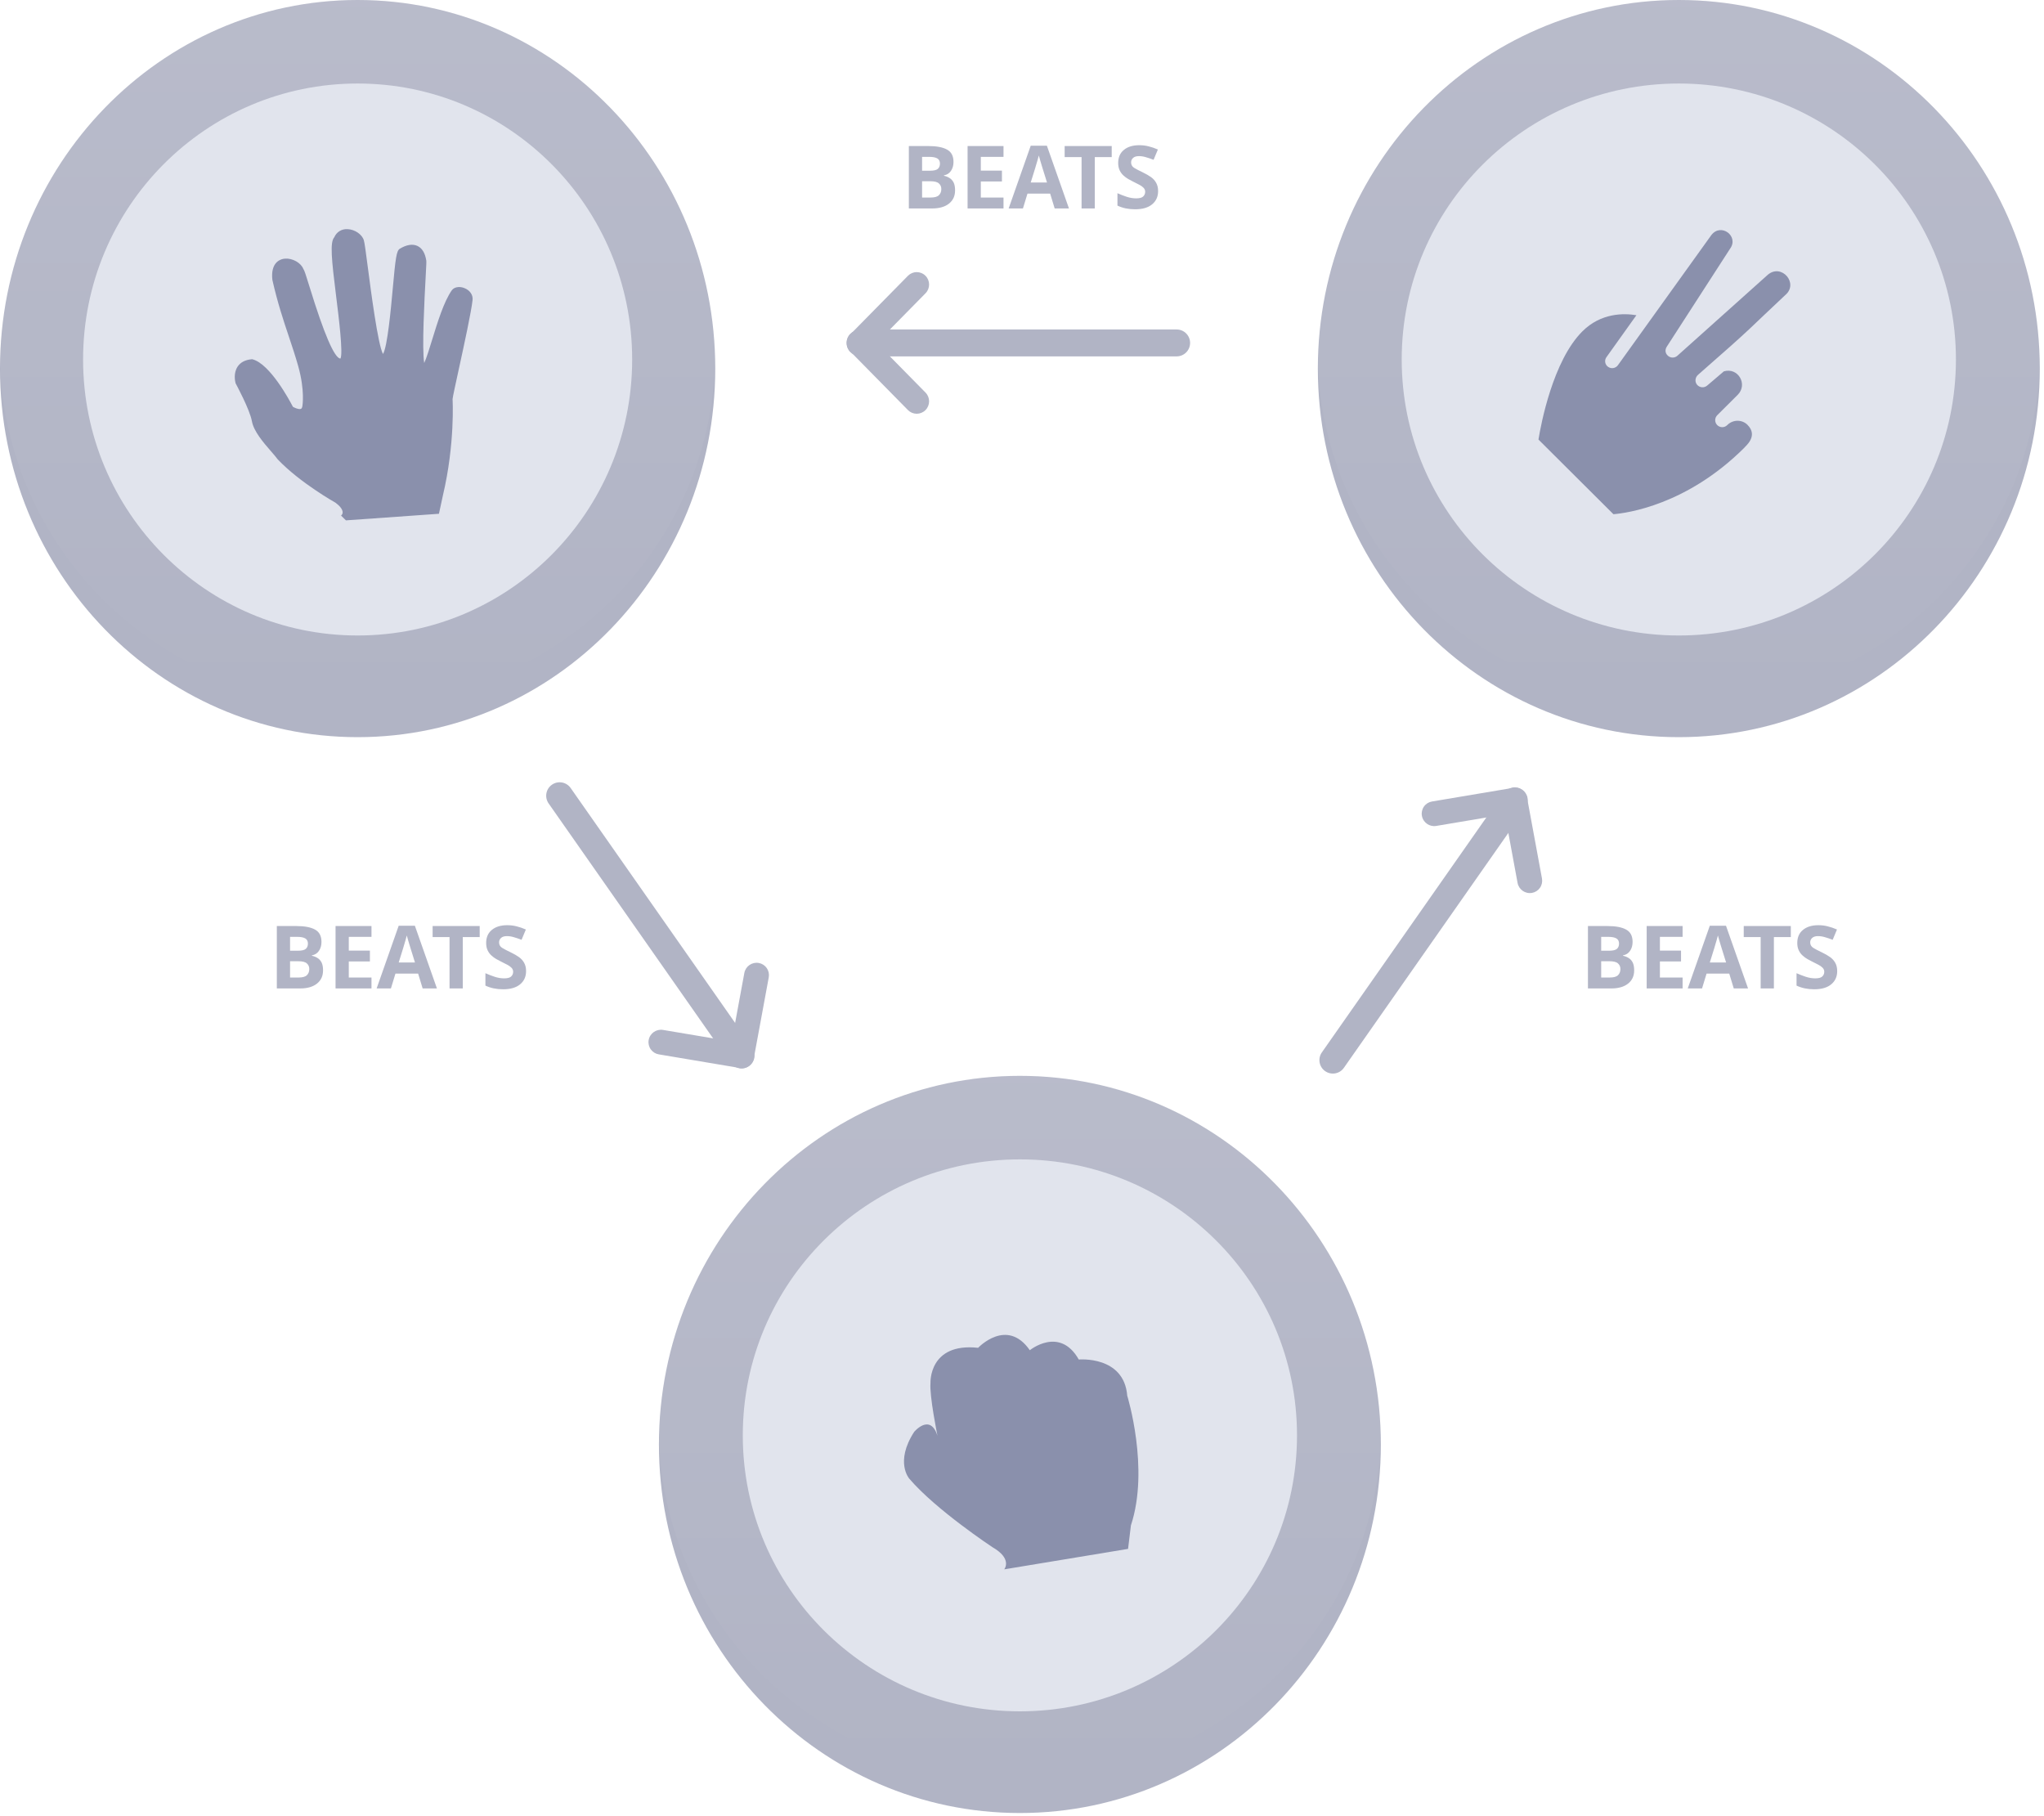
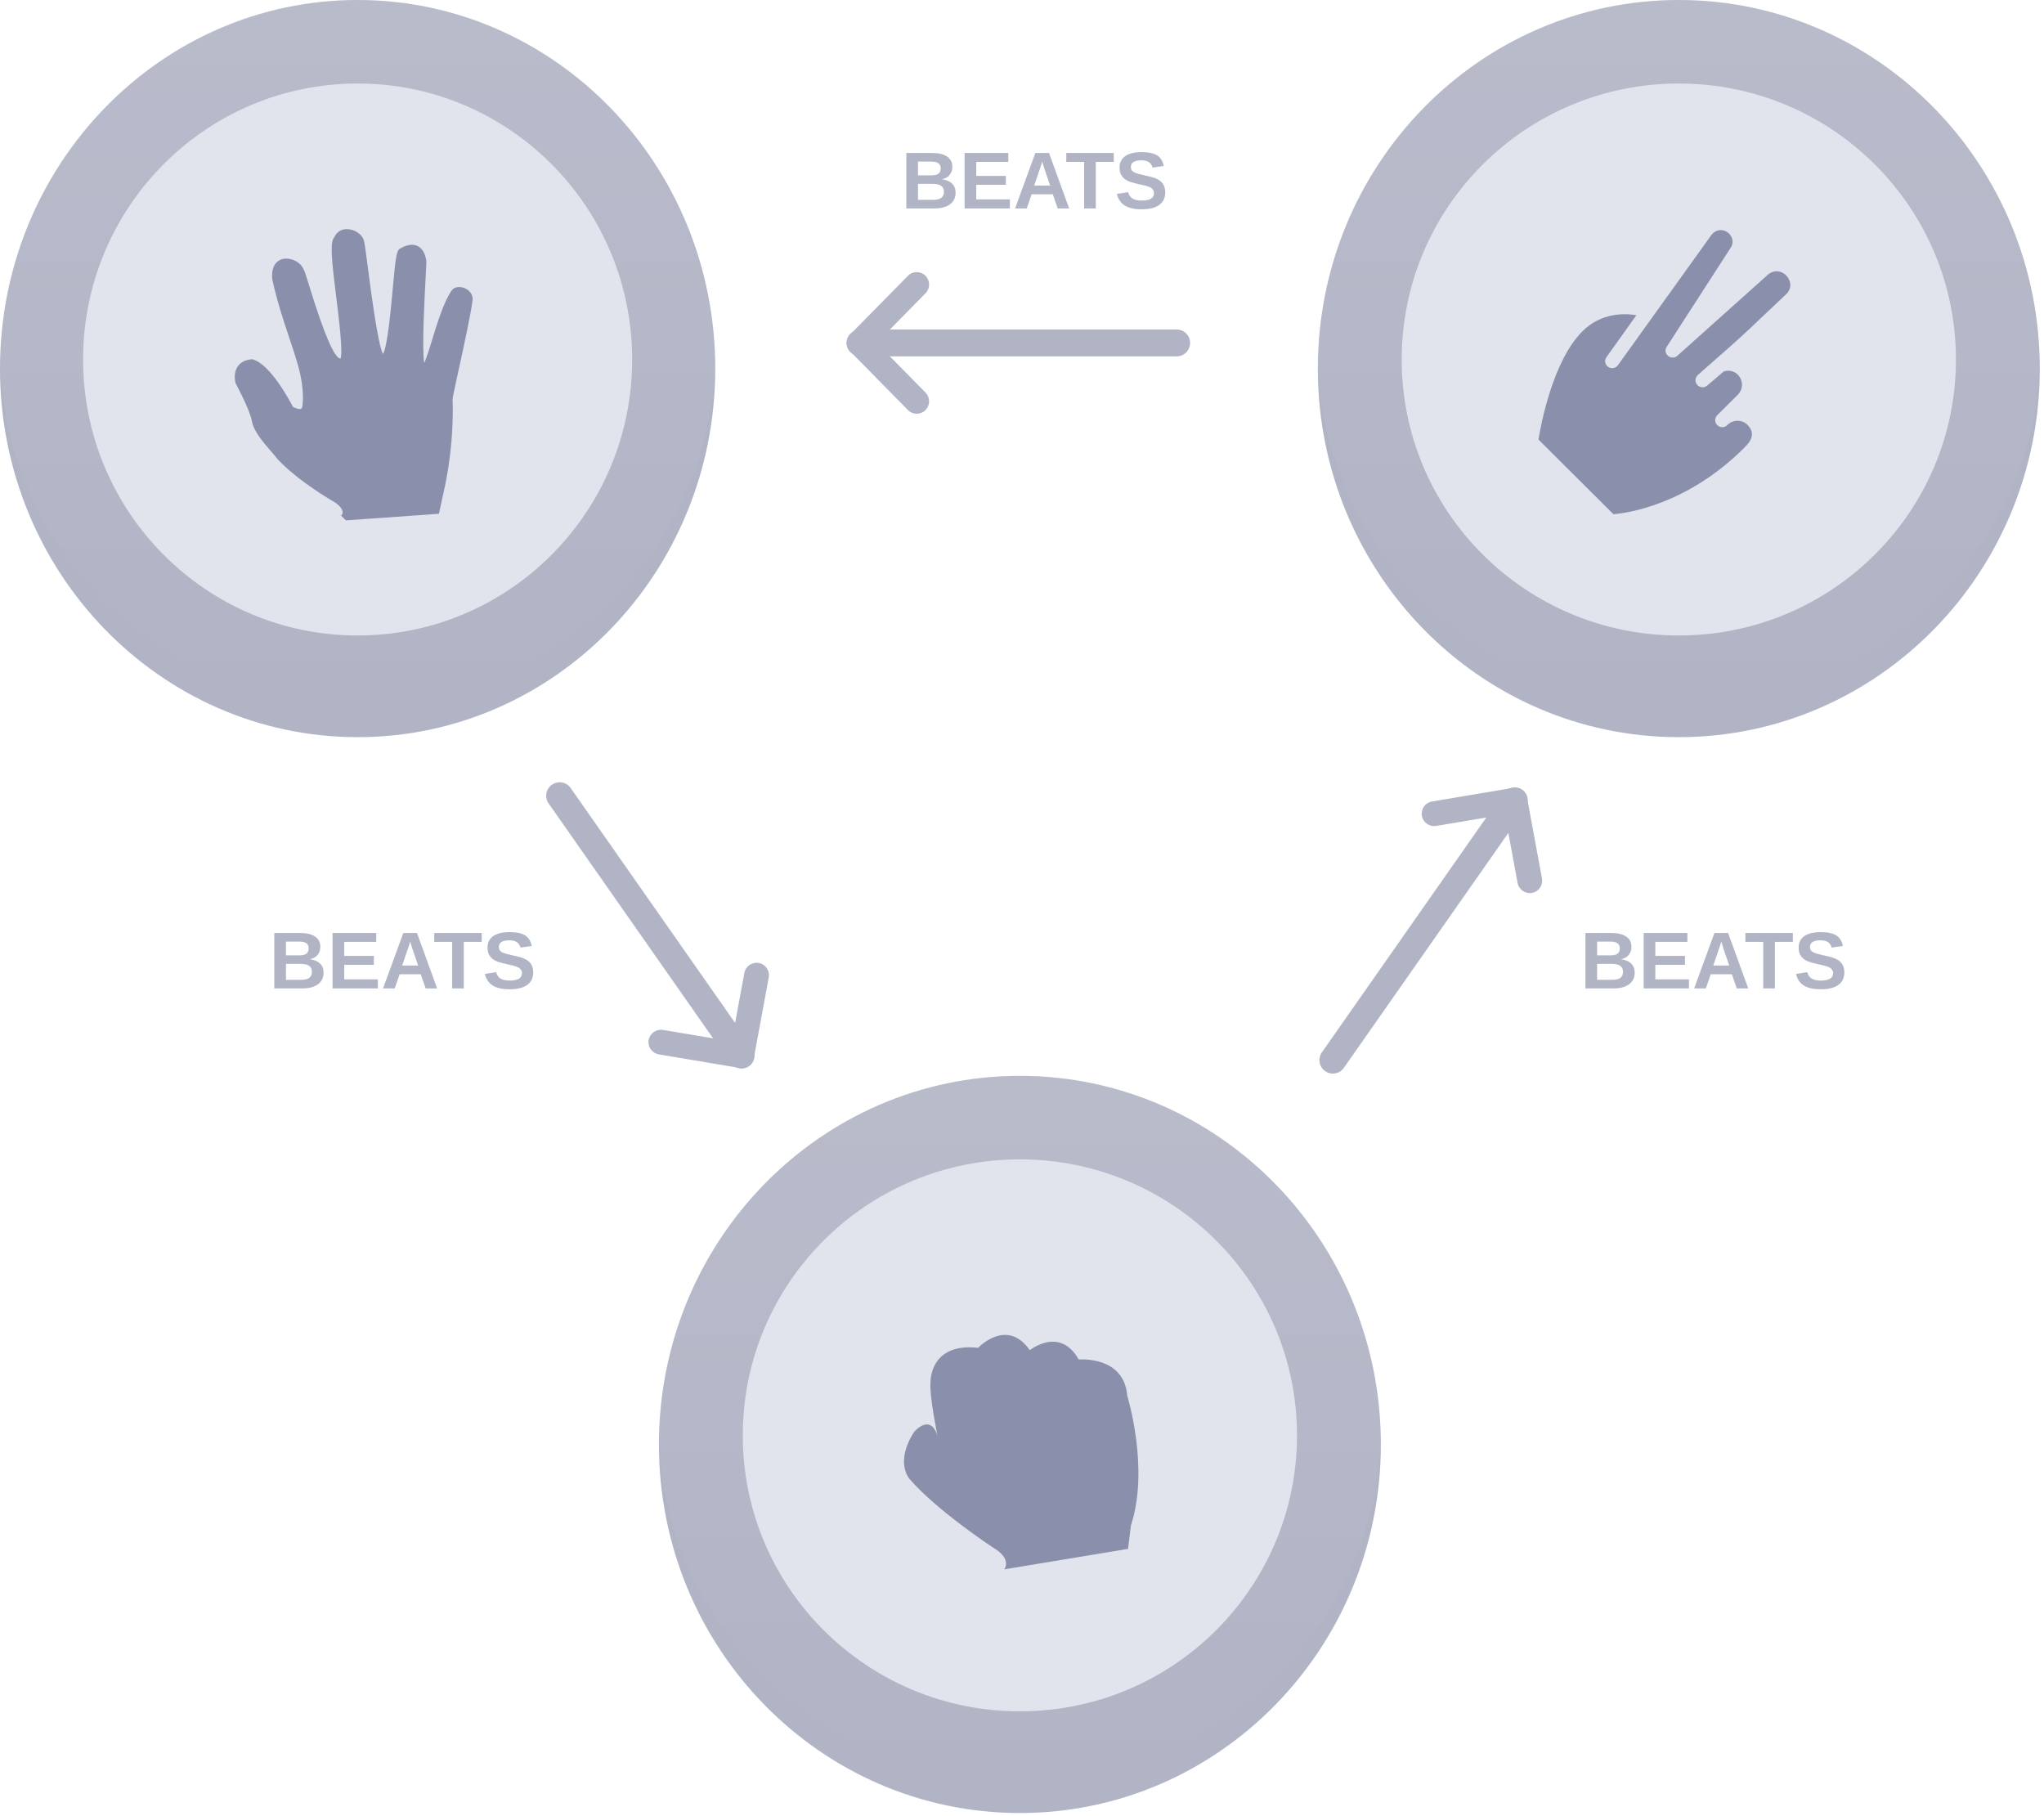
<svg xmlns="http://www.w3.org/2000/svg" width="304" height="270">
  <defs>
    <linearGradient id="a" x1="50%" x2="50%" y1="0%" y2="100%">
      <stop offset="0%" stop-color="#FFF" stop-opacity=".097" />
      <stop offset="100%" stop-color="#FFF" stop-opacity="0" />
    </linearGradient>
    <linearGradient id="b" x1="50%" x2="50%" y1="0%" y2="100%">
      <stop offset="0%" stop-color="#FFF" stop-opacity=".097" />
      <stop offset="100%" stop-color="#FFF" stop-opacity="0" />
    </linearGradient>
  </defs>
  <g fill="none" fill-rule="evenodd">
    <ellipse cx="53.189" cy="54.815" fill="#B1B4C5" rx="53.189" ry="54.815" />
    <ellipse cx="53.189" cy="52.385" fill="url(#a)" rx="53.189" ry="52.385" />
    <g transform="translate(12.357 12.421)">
      <ellipse cx="40.832" cy="41.044" fill="#E1E4ED" rx="40.832" ry="41.044" />
      <path fill="#8A90AC" fill-rule="nonzero" d="M56.697 30.417a2.125 2.125 0 00-.904-.146c-.417.03-.755.201-.955.481-1.177 1.666-2.141 4.81-2.919 7.337-.357 1.169-.836 2.733-1.183 3.475-.362-2.08.047-9.697.206-12.63l.002-.047c.11-2.038.125-2.396.1-2.553-.174-1.118-.618-1.852-1.319-2.18-.708-.333-1.629-.186-2.62.417-.497.303-.635 1.345-1.061 6.067l-.002.02c-.235 2.595-.776 8.568-1.441 9.563-.75-1.392-1.784-9.3-2.23-12.722-.312-2.397-.494-3.774-.616-4.19-.257-.87-1.343-1.611-2.418-1.653-.895-.044-1.629.415-1.98 1.214-.655.736-.423 3.179.302 8.964.344 2.754 1.056 8.441.608 9.08-.893-.099-2.427-3.661-4.559-10.592-.598-1.942-.783-2.525-.967-2.78-.362-.891-1.593-1.578-2.696-1.5a2.314 2.314 0 00-.277.036c-.578.116-1.896.653-1.615 3.13.779 3.435 1.624 5.957 2.445 8.405l.016.05c.491 1.465.955 2.85 1.387 4.388 1.016 3.63.621 5.882.616 5.907-.034.232-.105.374-.211.423a.405.405 0 01-.143.033c-.322.023-.805-.193-1.055-.333-.568-1.098-3.4-6.33-5.967-7.055L25.15 41l-.093.008c-.942.09-1.634.45-2.057 1.068-.67.978-.393 2.224-.325 2.474l.038.09c.02.037 2.079 3.825 2.397 5.587.275 1.511 1.696 3.148 2.838 4.464l.047.054c.373.43.695.802.948 1.146 3.316 3.492 8.558 6.428 8.601 6.452.654.487 1.018.958 1.056 1.363a.595.595 0 01-.117.43l-.114.12.725.711 13.832-.98.59-2.73c1.823-7.705 1.442-14.275 1.436-14.319.007-.242.518-2.58.93-4.468l.011-.048c.82-3.763 1.838-8.444 2.034-10.225.085-.761-.398-1.46-1.23-1.779z" />
    </g>
    <g transform="translate(196)">
      <ellipse cx="53.686" cy="54.815" fill="#B1B4C5" rx="53.686" ry="54.815" />
      <ellipse cx="53.686" cy="52.385" fill="url(#b)" rx="53.686" ry="52.385" />
      <g transform="translate(12.473 12.421)">
        <ellipse cx="41.214" cy="41.044" fill="#E1E4ED" rx="41.214" ry="41.044" />
        <path fill="#8A90AC" fill-rule="nonzero" d="M30.455 40.692l4.451-6.234c-1.85-.307-5.248-.375-8.031 2.397-4.388 4.37-6.165 13.809-6.535 16.093l11.15 11.105c2.008-.17 10.896-1.353 19.46-9.881.09-.184 2.177-1.72.471-3.418-.814-.81-2.162-.796-2.993.033a1.051 1.051 0 01-1.497.015 1.04 1.04 0 01.015-1.49l3.026-3.014c1.538-1.532.089-4.116-2.058-3.495l-2.477 2.112a1.065 1.065 0 01-1.497-.103c-.384-.443-.302-1.114.135-1.492 8.654-7.562 7.39-6.65 12.958-11.848 2.08-1.725-.536-4.776-2.586-3.03L40.978 40.506a1.051 1.051 0 01-1.378-.015c-.445-.383-.455-.934-.164-1.37l9.395-14.545c1.373-1.852-1.33-3.91-2.776-2.042L32.164 41.881a1.05 1.05 0 01-1.47.255 1.02 1.02 0 01-.24-1.444z" />
      </g>
    </g>
    <g transform="translate(98 160)">
      <ellipse cx="53.686" cy="54.815" fill="#B1B4C5" rx="53.686" ry="54.815" />
      <ellipse cx="53.686" cy="52.385" fill="url(#b)" rx="53.686" ry="52.385" />
      <g transform="translate(12.473 12.421)">
        <ellipse cx="41.214" cy="41.044" fill="#E1E4ED" rx="41.214" ry="41.044" />
        <path fill="#8A90AC" fill-rule="nonzero" d="M57.179 35.15c-.475-5.997-7.208-5.385-7.208-5.385-2.842-5.01-7.281-1.381-7.281-1.381-3.41-4.911-7.687-.36-7.687-.36-7.373-.796-7.087 5.234-7.087 5.234-.173 1.917 1.04 7.847 1.04 7.847-1.094-3.418-3.467-.581-3.467-.581-2.917 4.502-.721 6.967-.721 6.967 3.947 4.626 12.357 10.18 12.357 10.18 3.046 1.745 1.757 3.3 1.757 3.3l18.42-3.044.424-3.494c2.8-8.472-.547-19.284-.547-19.284z" />
      </g>
    </g>
-     <text fill="#B1B4C5" font-family="BarlowSemiCondensed-Bold, Barlow Semi Condensed" font-size="13" font-style="condensed" font-weight="bold">
+     <text fill="#B1B4C5" font-family="Arial" font-size="12" font-weight="bold">
      <tspan x="134" y="31">BEATS</tspan>
    </text>
-     <text fill="#B1B4C5" font-family="BarlowSemiCondensed-Bold, Barlow Semi Condensed" font-size="13" font-style="condensed" font-weight="bold">
+     <text fill="#B1B4C5" font-family="Arial" font-size="12" font-weight="bold">
      <tspan x="40" y="147">BEATS</tspan>
    </text>
-     <text fill="#B1B4C5" font-family="BarlowSemiCondensed-Bold, Barlow Semi Condensed" font-size="13" font-style="condensed" font-weight="bold">
+     <text fill="#B1B4C5" font-family="Arial" font-size="12" font-weight="bold">
      <tspan x="235" y="147">BEATS</tspan>
    </text>
    <g fill="#B1B4C5" transform="matrix(-1 0 0 1 177 39)">
      <rect width="50" height="4" y="10" rx="2" />
      <path d="M41.963 2.015l8.59 8.728c.716.727.71 1.896-.013 2.616a1.833 1.833 0 01-2.6-.013l-8.59-8.728a1.855 1.855 0 01.013-2.616 1.833 1.833 0 012.6.013z" />
      <path d="M39.35 19.382l8.59-8.728a1.833 1.833 0 012.6-.013c.723.72.729 1.889.013 2.616l-8.59 8.728a1.833 1.833 0 01-2.6.013 1.855 1.855 0 01-.013-2.616z" />
    </g>
    <g fill="#B1B4C5" transform="scale(1 -1) rotate(-55 -82.574 -131.195)">
      <rect width="50" height="4" y="10" rx="2" />
      <path d="M41.963 2.015l8.59 8.728c.716.727.71 1.896-.013 2.616a1.833 1.833 0 01-2.6-.013l-8.59-8.728a1.855 1.855 0 01.013-2.616 1.833 1.833 0 012.6.013z" />
      <path d="M39.35 19.382l8.59-8.728a1.833 1.833 0 012.6-.013c.723.72.729 1.889.013 2.616l-8.59 8.728a1.833 1.833 0 01-2.6.013 1.855 1.855 0 01-.013-2.616z" />
    </g>
    <g fill="#B1B4C5" transform="rotate(-55 240.022 -103.651)">
      <rect width="50" height="4" y="10" rx="2" />
      <path d="M41.963 2.015l8.59 8.728c.716.727.71 1.896-.013 2.616a1.833 1.833 0 01-2.6-.013l-8.59-8.728a1.855 1.855 0 01.013-2.616 1.833 1.833 0 012.6.013z" />
      <path d="M39.35 19.382l8.59-8.728a1.833 1.833 0 012.6-.013c.723.72.729 1.889.013 2.616l-8.59 8.728a1.833 1.833 0 01-2.6.013 1.855 1.855 0 01-.013-2.616z" />
    </g>
  </g>
</svg>
